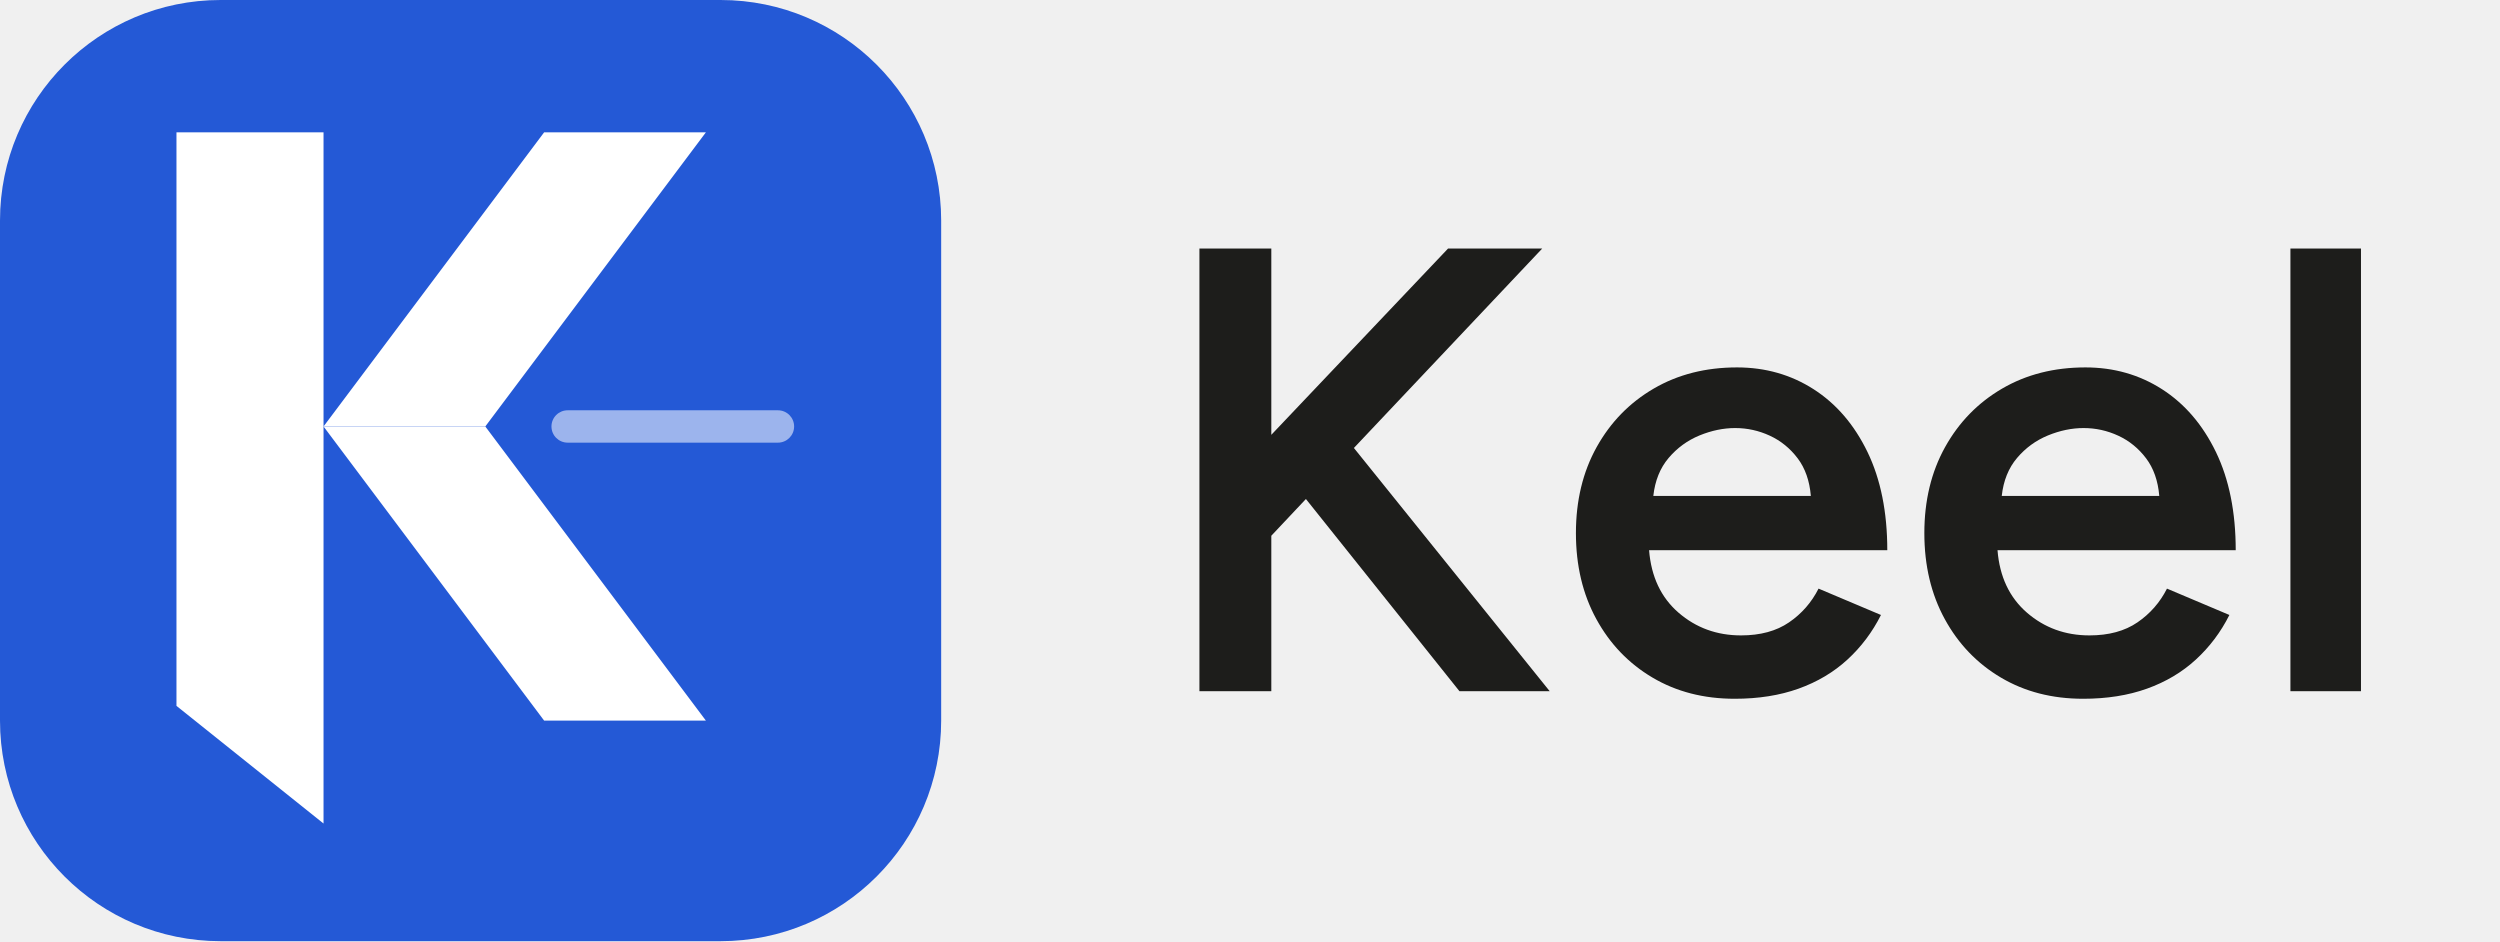
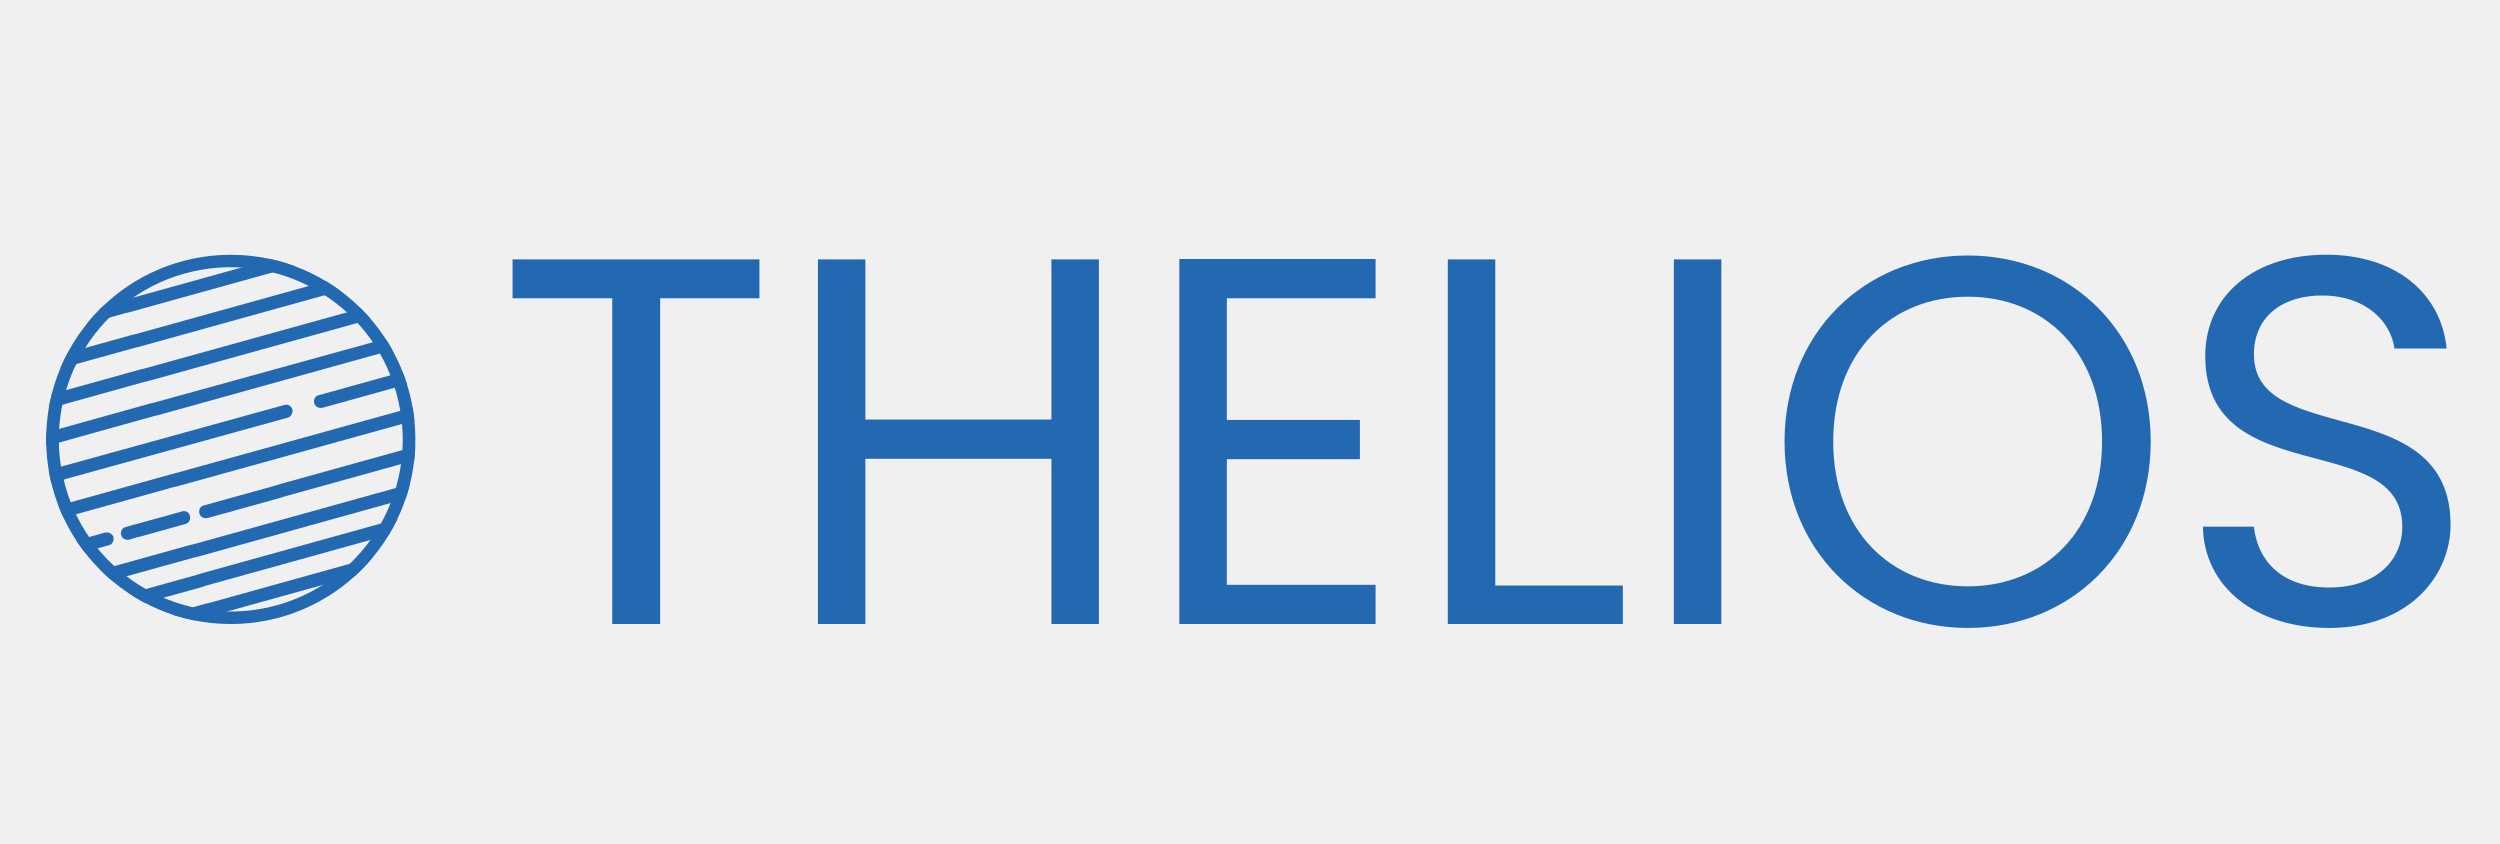
- <svg xmlns="http://www.w3.org/2000/svg" viewBox="0 0 170 64" fill="none" role="img" aria-label="Keel">
-   <rect width="64" height="64" rx="15" fill="#2459d6" />
-   <g fill="#fff">
-     <path d="M12 9h10v47l-10-8z" />
-     <path d="M22 29 37 9h11L33 29z" />
-     <path d="M22 29 37 49h11L33 29z" />
-     <rect x="37.5" y="27.9" width="16.5" height="2.2" rx="1.1" fill-opacity=".55" />
+ <svg xmlns="http://www.w3.org/2000/svg" viewBox="0 0 637 215" width="637" height="215">
+   <defs>
+     <clipPath id="cp1">
+       <path d="m58.8 64.92c25.98 0 47.04 21.06 47.04 47.04 0 25.98-21.06 47.04-47.04 47.04-25.98 0-47.04-21.06-47.04-47.04 0-25.98 21.06-47.04 47.04-47.04z" />
+     </clipPath>
+     <clipPath id="cp2">
+       <path d="m58.8 64.92c25.98 0 47.04 21.06 47.04 47.04 0 25.98-21.06 47.04-47.04 47.04-25.98 0-47.04-21.06-47.04-47.04 0-25.98 21.06-47.04 47.04-47.04z" />
+     </clipPath>
+     <clipPath id="cp3">
+       <path d="m58.8 64.92c25.98 0 47.04 21.06 47.04 47.04 0 25.98-21.06 47.04-47.04 47.04-25.98 0-47.04-21.06-47.04-47.04 0-25.98 21.06-47.04 47.04-47.04z" />
+     </clipPath>
+     <clipPath id="cp4">
+       <path d="m58.8 64.92c25.98 0 47.04 21.06 47.04 47.04 0 25.98-21.06 47.04-47.04 47.04-25.98 0-47.04-21.06-47.04-47.04 0-25.98 21.06-47.04 47.04-47.04z" />
+     </clipPath>
+     <clipPath id="cp5">
+       <path d="m58.8 64.92c25.98 0 47.04 21.06 47.04 47.04 0 25.98-21.06 47.04-47.04 47.04-25.98 0-47.04-21.06-47.04-47.04 0-25.98 21.06-47.04 47.04-47.04z" />
+     </clipPath>
+     <clipPath id="cp6">
+       <path d="m58.8 64.92c25.98 0 47.04 21.06 47.04 47.04 0 25.98-21.06 47.04-47.04 47.04-25.98 0-47.04-21.06-47.04-47.04 0-25.98 21.06-47.04 47.04-47.04z" />
+     </clipPath>
+     <clipPath id="cp7">
+       <path d="m58.8 64.92c25.98 0 47.04 21.06 47.04 47.04 0 25.98-21.06 47.04-47.04 47.04-25.98 0-47.04-21.06-47.04-47.04 0-25.98 21.06-47.04 47.04-47.04z" />
+     </clipPath>
+     <clipPath id="cp8">
+       <path d="m58.8 64.92c25.98 0 47.04 21.06 47.04 47.04 0 25.98-21.06 47.04-47.04 47.04-25.98 0-47.04-21.06-47.04-47.04 0-25.98 21.06-47.04 47.04-47.04z" />
+     </clipPath>
+     <clipPath id="cp9">
+       <path d="m58.8 64.92c25.98 0 47.04 21.06 47.04 47.04 0 25.98-21.06 47.04-47.04 47.04-25.98 0-47.04-21.06-47.04-47.04 0-25.98 21.06-47.04 47.04-47.04z" />
+     </clipPath>
+     <clipPath id="cp10">
+       <path d="m58.8 64.92c25.98 0 47.04 21.06 47.04 47.04 0 25.98-21.06 47.04-47.04 47.04-25.98 0-47.04-21.06-47.04-47.04 0-25.98 21.06-47.04 47.04-47.04z" />
+     </clipPath>
+     <clipPath id="cp11">
+       <path d="m58.8 64.92c25.98 0 47.04 21.06 47.04 47.04 0 25.98-21.06 47.04-47.04 47.04-25.98 0-47.04-21.06-47.04-47.04 0-25.98 21.06-47.04 47.04-47.04z" />
+     </clipPath>
+     <clipPath id="cp12">
+       <path d="m58.8 64.92c25.98 0 47.04 21.06 47.04 47.04 0 25.98-21.06 47.04-47.04 47.04-25.98 0-47.04-21.06-47.04-47.04 0-25.98 21.06-47.04 47.04-47.04z" />
+     </clipPath>
+     <clipPath id="cp13">
+       <path d="m58.8 64.92c25.98 0 47.04 21.06 47.04 47.04 0 25.98-21.06 47.04-47.04 47.04-25.98 0-47.04-21.06-47.04-47.04 0-25.98 21.06-47.04 47.04-47.04z" />
+     </clipPath>
+     <clipPath id="cp14">
+       <path d="m58.8 64.92c25.98 0 47.04 21.06 47.04 47.04 0 25.98-21.06 47.04-47.04 47.04-25.98 0-47.04-21.06-47.04-47.04 0-25.98 21.06-47.04 47.04-47.04z" />
+     </clipPath>
+   </defs>
+   <style>		.s0 { fill: #2269b2 } 	</style>
+   <g id="Layer 1">
+     <g id="&lt;Group&gt;">
+       <g id="&lt;Group&gt;">
+         <g id="&lt;Clip Group&gt;" clip-path="url(#cp1)">
+           <path id="&lt;Path&gt;" class="s0" d="m88.4 60.7l-56.5 15.7-0.9 0.2-18.7 5.2c-0.9 0.2-1.4 1.2-1.2 2.1 0.3 0.9 1.1 1.3 2.1 1.1l18.7-5.2 0.9-0.2 56.5-15.7c0.9-0.3 1.3-1.1 1.1-2.1-0.2-0.9-1.1-1.4-2-1.1z" />
+         </g>
+         <g id="&lt;Clip Group&gt;" clip-path="url(#cp2)">
+           <path id="&lt;Path&gt;" class="s0" d="m90.8 69.5l-56.5 15.7-0.9 0.2-18.7 5.2c-0.9 0.2-1.3 1.1-1.1 2.1 0.2 0.9 1.1 1.3 2.1 1.1l18.7-5.2 0.9-0.2 56.5-15.7c0.8-0.3 1.3-1.1 1.1-2.1-0.3-0.9-1.2-1.4-2.1-1.1z" />
+         </g>
+         <g id="&lt;Clip Group&gt;" clip-path="url(#cp3)">
+           <path id="&lt;Path&gt;" class="s0" d="m98.8 76.7l-62 17.2-0.9 0.2-29.5 8.2c-0.9 0.2-1.4 1.1-1.1 2.1 0.2 0.8 1.1 1.3 2.1 1.1l29.4-8.2 0.9-0.2 62-17.2c0.9-0.3 1.3-1.1 1.1-2.1-0.2-0.9-1.1-1.4-2-1.1z" />
+         </g>
+         <g id="&lt;Clip Group&gt;" clip-path="url(#cp4)">
+           <path id="&lt;Path&gt;" class="s0" d="m103.7 84.8l-64.5 17.8-0.9 0.2-30.1 8.4c-0.8 0.2-1.3 1.1-1.1 2 0.3 0.9 1.1 1.4 2.1 1.2l30.1-8.4 0.9-0.2 64.4-17.9c0.8-0.3 1.3-1.1 1.1-2.1-0.3-0.8-1.1-1.3-2-1z" />
+         </g>
+         <g id="&lt;Clip Group&gt;" clip-path="url(#cp5)">
+           <path id="&lt;Path&gt;" class="s0" d="m110.2 102.4l-66 18.3-0.8 0.2-30.9 8.6c-0.9 0.2-1.4 1.1-1.1 2.1 0.2 0.8 1.1 1.3 2 1.1l30.9-8.6 0.9-0.2 66-18.3c0.9-0.3 1.4-1.2 1.1-2.1-0.3-0.9-1.2-1.4-2.1-1.1z" />
+         </g>
+         <g id="&lt;Clip Group&gt;" clip-path="url(#cp6)">
+           <path id="&lt;Path&gt;" class="s0" d="m105.7 123l-56.5 15.7-0.9 0.2-23.7 6.6c-0.9 0.2-1.4 1.1-1.2 2.1 0.3 0.8 1.2 1.3 2.1 1.1l23.8-6.6 0.9-0.2 56.4-15.7c0.9-0.2 1.4-1.1 1.2-2.1-0.4-0.9-1.2-1.3-2.1-1.1z" />
+         </g>
+         <g id="&lt;Clip Group&gt;" clip-path="url(#cp7)">
+           <path id="&lt;Path&gt;" class="s0" d="m107.8 130.4l-56.5 15.7-0.9 0.3-18.7 5.2c-0.9 0.2-1.4 1.1-1.1 2 0.2 0.9 1.1 1.4 2 1.2l18.8-5.2 0.8-0.3 56.5-15.7c0.9-0.2 1.4-1.1 1.1-2-0.3-0.8-1.2-1.4-2-1.2z" />
+         </g>
+         <g id="&lt;Clip Group&gt;" clip-path="url(#cp8)">
+           <path id="&lt;Path&gt;" class="s0" d="m109.8 137.9l-56.4 15.7-0.9 0.2-18.7 5.2c-0.9 0.2-1.4 1.1-1.2 2.1 0.3 0.9 1.2 1.3 2.1 1.1l18.7-5.2 0.9-0.2 56.5-15.7c0.9-0.3 1.4-1.1 1.1-2.1-0.3-0.8-1.2-1.4-2.1-1.1z" />
+         </g>
+         <g id="&lt;Clip Group&gt;" clip-path="url(#cp9)">
+           <path id="&lt;Path&gt;" class="s0" d="m72.4 103.2l-56.5 15.6-0.9 0.3-18.7 5.2c-0.9 0.2-1.3 1.1-1.1 2.1 0.2 0.8 1.1 1.3 2.1 1.1l18.7-5.2 0.9-0.3 56.5-15.6c0.8-0.3 1.3-1.2 1.1-2.1-0.3-0.9-1.2-1.4-2.1-1.1z" />
+         </g>
+         <g id="&lt;Clip Group&gt;" clip-path="url(#cp10)">
+           <path id="&lt;Path&gt;" class="s0" d="m157.3 79.6l-56.5 15.6-0.9 0.3-18.7 5.2c-0.9 0.2-1.4 1.1-1.1 2.1 0.2 0.8 1.1 1.3 2.1 1.1l18.7-5.2 0.9-0.3 56.4-15.6c0.9-0.3 1.4-1.2 1.2-2.1-0.3-0.9-1.2-1.4-2.1-1.1z" />
+         </g>
+         <g id="&lt;Clip Group&gt;" clip-path="url(#cp11)">
+           <path id="&lt;Path&gt;" class="s0" d="m128 107.6l-56.5 15.7-0.9 0.3-18.7 5.2c-0.9 0.2-1.3 1.1-1.1 2 0.2 0.9 1.1 1.4 2.1 1.2l18.7-5.2 0.9-0.3 56.5-15.7c0.8-0.2 1.3-1.1 1.1-2-0.3-0.8-1.2-1.4-2.1-1.2z" />
+         </g>
+         <g id="&lt;Clip Group&gt;" clip-path="url(#cp12)">
+           <path id="&lt;Path&gt;" class="s0" d="m46.4 130.3l-11.5 3.2-0.9 0.2-2 0.6c-0.9 0.2-1.4 1.1-1.1 2.1 0.2 0.8 1.1 1.3 2.1 1.1l1.9-0.6 0.9-0.2 11.5-3.2c0.9-0.3 1.3-1.1 1.1-2.1-0.2-0.8-1.1-1.4-2-1.1z" />
+         </g>
+         <g id="&lt;Clip Group&gt;" clip-path="url(#cp13)">
+           <path id="&lt;Path&gt;" class="s0" d="m26.8 135.7l-11.5 3.2-0.9 0.3-1.9 0.5c-0.9 0.3-1.4 1.1-1.1 2.1 0.2 0.9 1.1 1.4 2 1.1l2-0.5 0.8-0.3 11.6-3.2c0.8-0.2 1.3-1.1 1.1-2.1-0.3-0.8-1.2-1.3-2.1-1.1z" />
+         </g>
+         <g id="&lt;Clip Group&gt;" clip-path="url(#cp14)">
+           <path id="&lt;Compound Path&gt;" fill-rule="evenodd" class="s0" d="m105 99.2c7 25.5-7.9 51.9-33.3 58.9-25.5 7.1-51.9-7.8-58.9-33.3-7-25.4 7.8-51.8 33.3-58.8 25.4-7.2 51.7 7.7 58.9 33.2zm-4 1c-6.4-23.3-30.6-37-54-30.5-23.2 6.5-36.9 30.7-30.4 54 6.4 23.3 30.6 37 54 30.5 23.3-6.5 36.9-30.6 30.4-54z" />
+         </g>
+       </g>
+       <g id="&lt;Group&gt;">
+         <g id="&lt;Group&gt;">
+           <path id="THELIOS" class="s0" aria-label="THELIOS" d="m130.6 76h25.4v83h12.2v-83h25.3v-9.9h-62.9zm137.3 83h12.1v-92.9h-12.1v40.8h-47.4v-40.8h-12.1v92.9h12.1v-42.1h47.4zm82.6-93h-50v93h50v-10h-37.9v-32h33.9v-10h-33.9v-31h37.9zm18.4 0.1v92.9h44.6v-9.8h-32.5v-83.1zm57.6 92.9h12.1v-92.9h-12.1zm121.5-46.5c0-27.8-20.4-47.4-46.6-47.4-26.1 0-46.7 19.6-46.7 47.4 0 27.9 20.6 47.5 46.7 47.5 26.2 0 46.6-19.6 46.6-47.5zm-80.9 0c0-22.8 14.7-36.9 34.3-36.9 19.6 0 34.2 14.1 34.2 36.9 0 22.7-14.6 36.9-34.2 36.9-19.6 0-34.3-14.2-34.3-36.9zm157.3 21.2c0-34.4-50.1-19.5-50.1-43.4 0-10 7.8-15.2 17.8-15 11.4 0.2 17.2 7.2 18 13.5h13.3c-1.4-14.1-13-23.9-30.7-23.9-18.4 0-30.8 10.4-30.8 25.8 0 34.5 50.2 18.5 50.2 43.5 0 8.8-6.9 15.5-18.6 15.5-13 0-18.4-7.7-19.2-15.5h-13c0.3 15.4 13.5 25.8 32.2 25.8 20.1 0 30.9-13.1 30.9-26.3z" />
+         </g>
+       </g>
+     </g>
  </g>
-   <path fill="#1d1d1b" transform="translate(78 47) scale(.43)" d="M8.28 0V-70H19.65V-40.54L47.6 -70H62.49L32.71 -38.46L63.67 0H49.4L25.12 -30.39L19.65 -24.58V0ZM92.93 1.2Q85.58 1.2 79.93 -2.15Q74.27 -5.5 71.05 -11.4Q67.82 -17.3 67.82 -25Q67.82 -32.7 71.1 -38.6Q74.38 -44.5 80.12 -47.85Q85.86 -51.2 93.29 -51.2Q100.03 -51.2 105.41 -47.75Q110.79 -44.3 113.93 -37.82Q117.06 -31.34 117.06 -22.29H79.39Q79.89 -16.02 84.04 -12.42Q88.2 -8.82 93.93 -8.82Q98.51 -8.82 101.52 -10.88Q104.53 -12.94 106.19 -16.22L116.06 -12.05Q114.02 -7.99 110.75 -4.99Q107.49 -2 103.03 -0.4Q98.57 1.2 92.93 1.2ZM80.06 -30.88H104.97Q104.67 -34.46 102.89 -36.82Q101.1 -39.19 98.49 -40.4Q95.88 -41.61 93 -41.61Q90.22 -41.61 87.36 -40.44Q84.5 -39.26 82.48 -36.88Q80.46 -34.5 80.06 -30.88ZM148.03 1.2Q140.68 1.2 135.03 -2.15Q129.37 -5.5 126.15 -11.4Q122.92 -17.3 122.92 -25Q122.92 -32.7 126.2 -38.6Q129.48 -44.5 135.22 -47.85Q140.96 -51.2 148.39 -51.2Q155.13 -51.2 160.51 -47.75Q165.89 -44.3 169.03 -37.82Q172.16 -31.34 172.16 -22.29H134.49Q134.99 -16.02 139.14 -12.42Q143.3 -8.82 149.03 -8.82Q153.61 -8.82 156.62 -10.88Q159.63 -12.94 161.29 -16.22L171.16 -12.05Q169.12 -7.99 165.85 -4.99Q162.59 -2 158.13 -0.4Q153.67 1.2 148.03 1.2ZM135.16 -30.88H160.07Q159.77 -34.46 157.99 -36.82Q156.2 -39.19 153.59 -40.4Q150.98 -41.61 148.1 -41.61Q145.32 -41.61 142.46 -40.44Q139.6 -39.26 137.58 -36.88Q135.56 -34.5 135.16 -30.88ZM180.81 0V-70H191.97V0Z" />
</svg>
